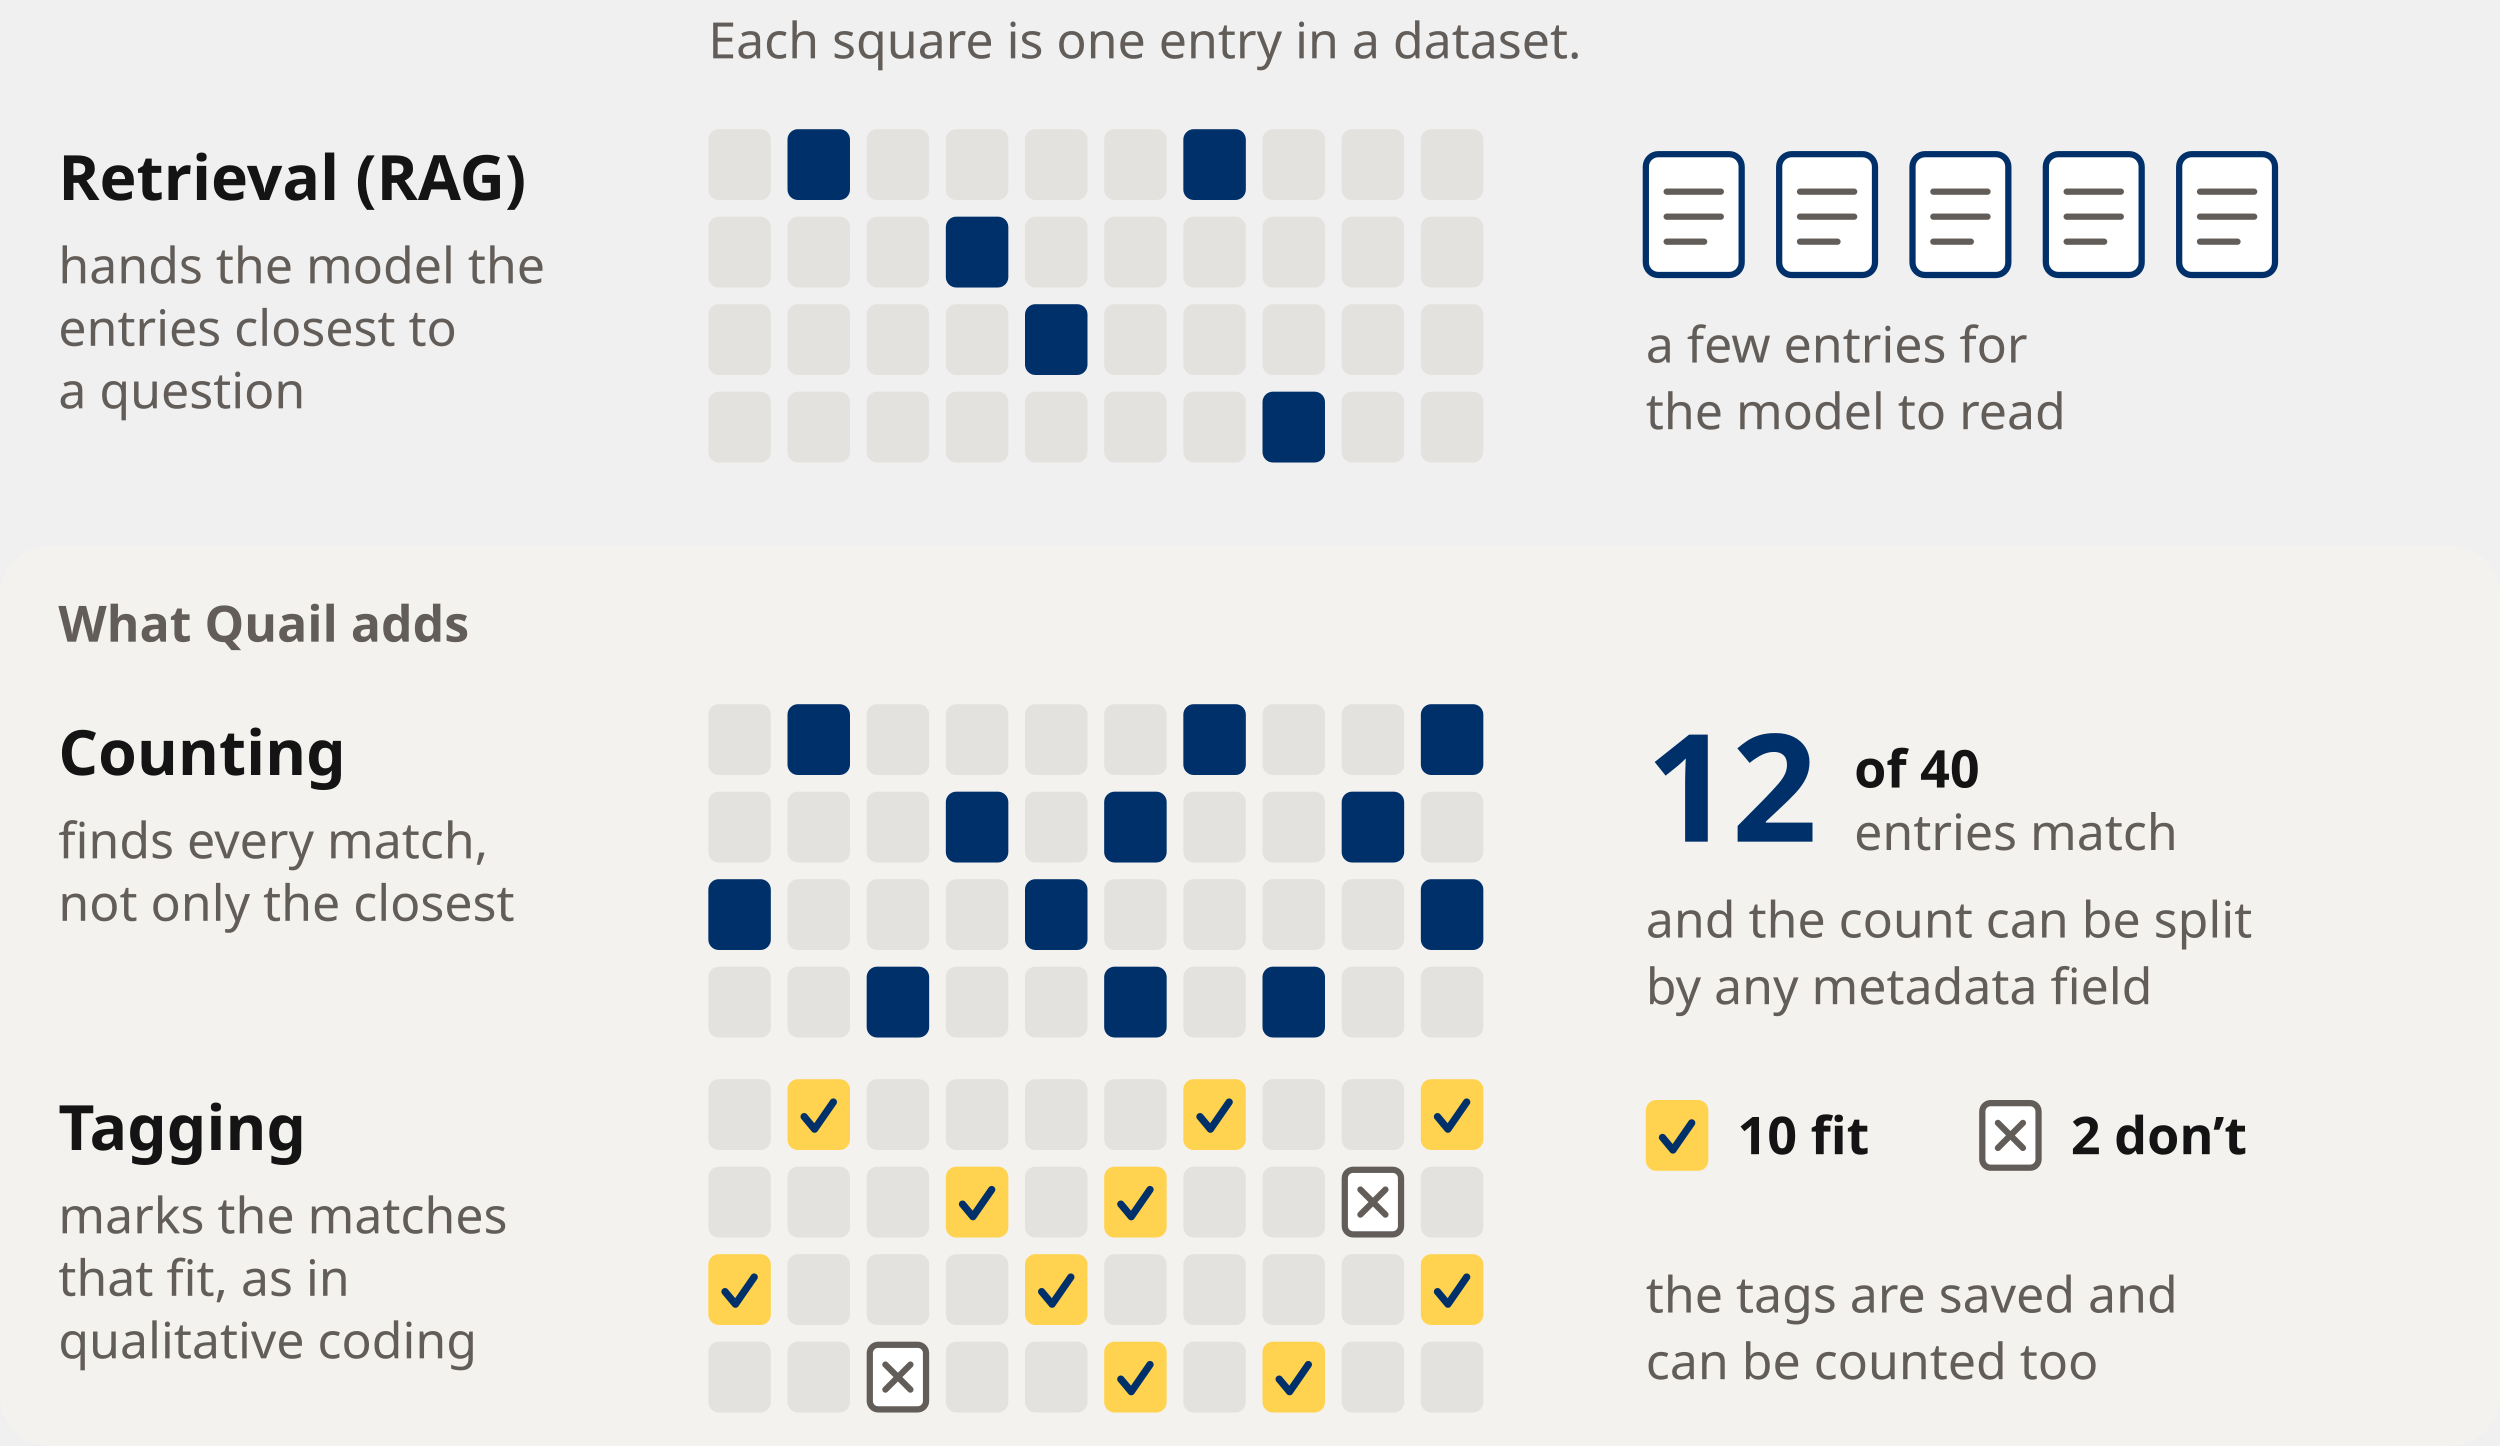
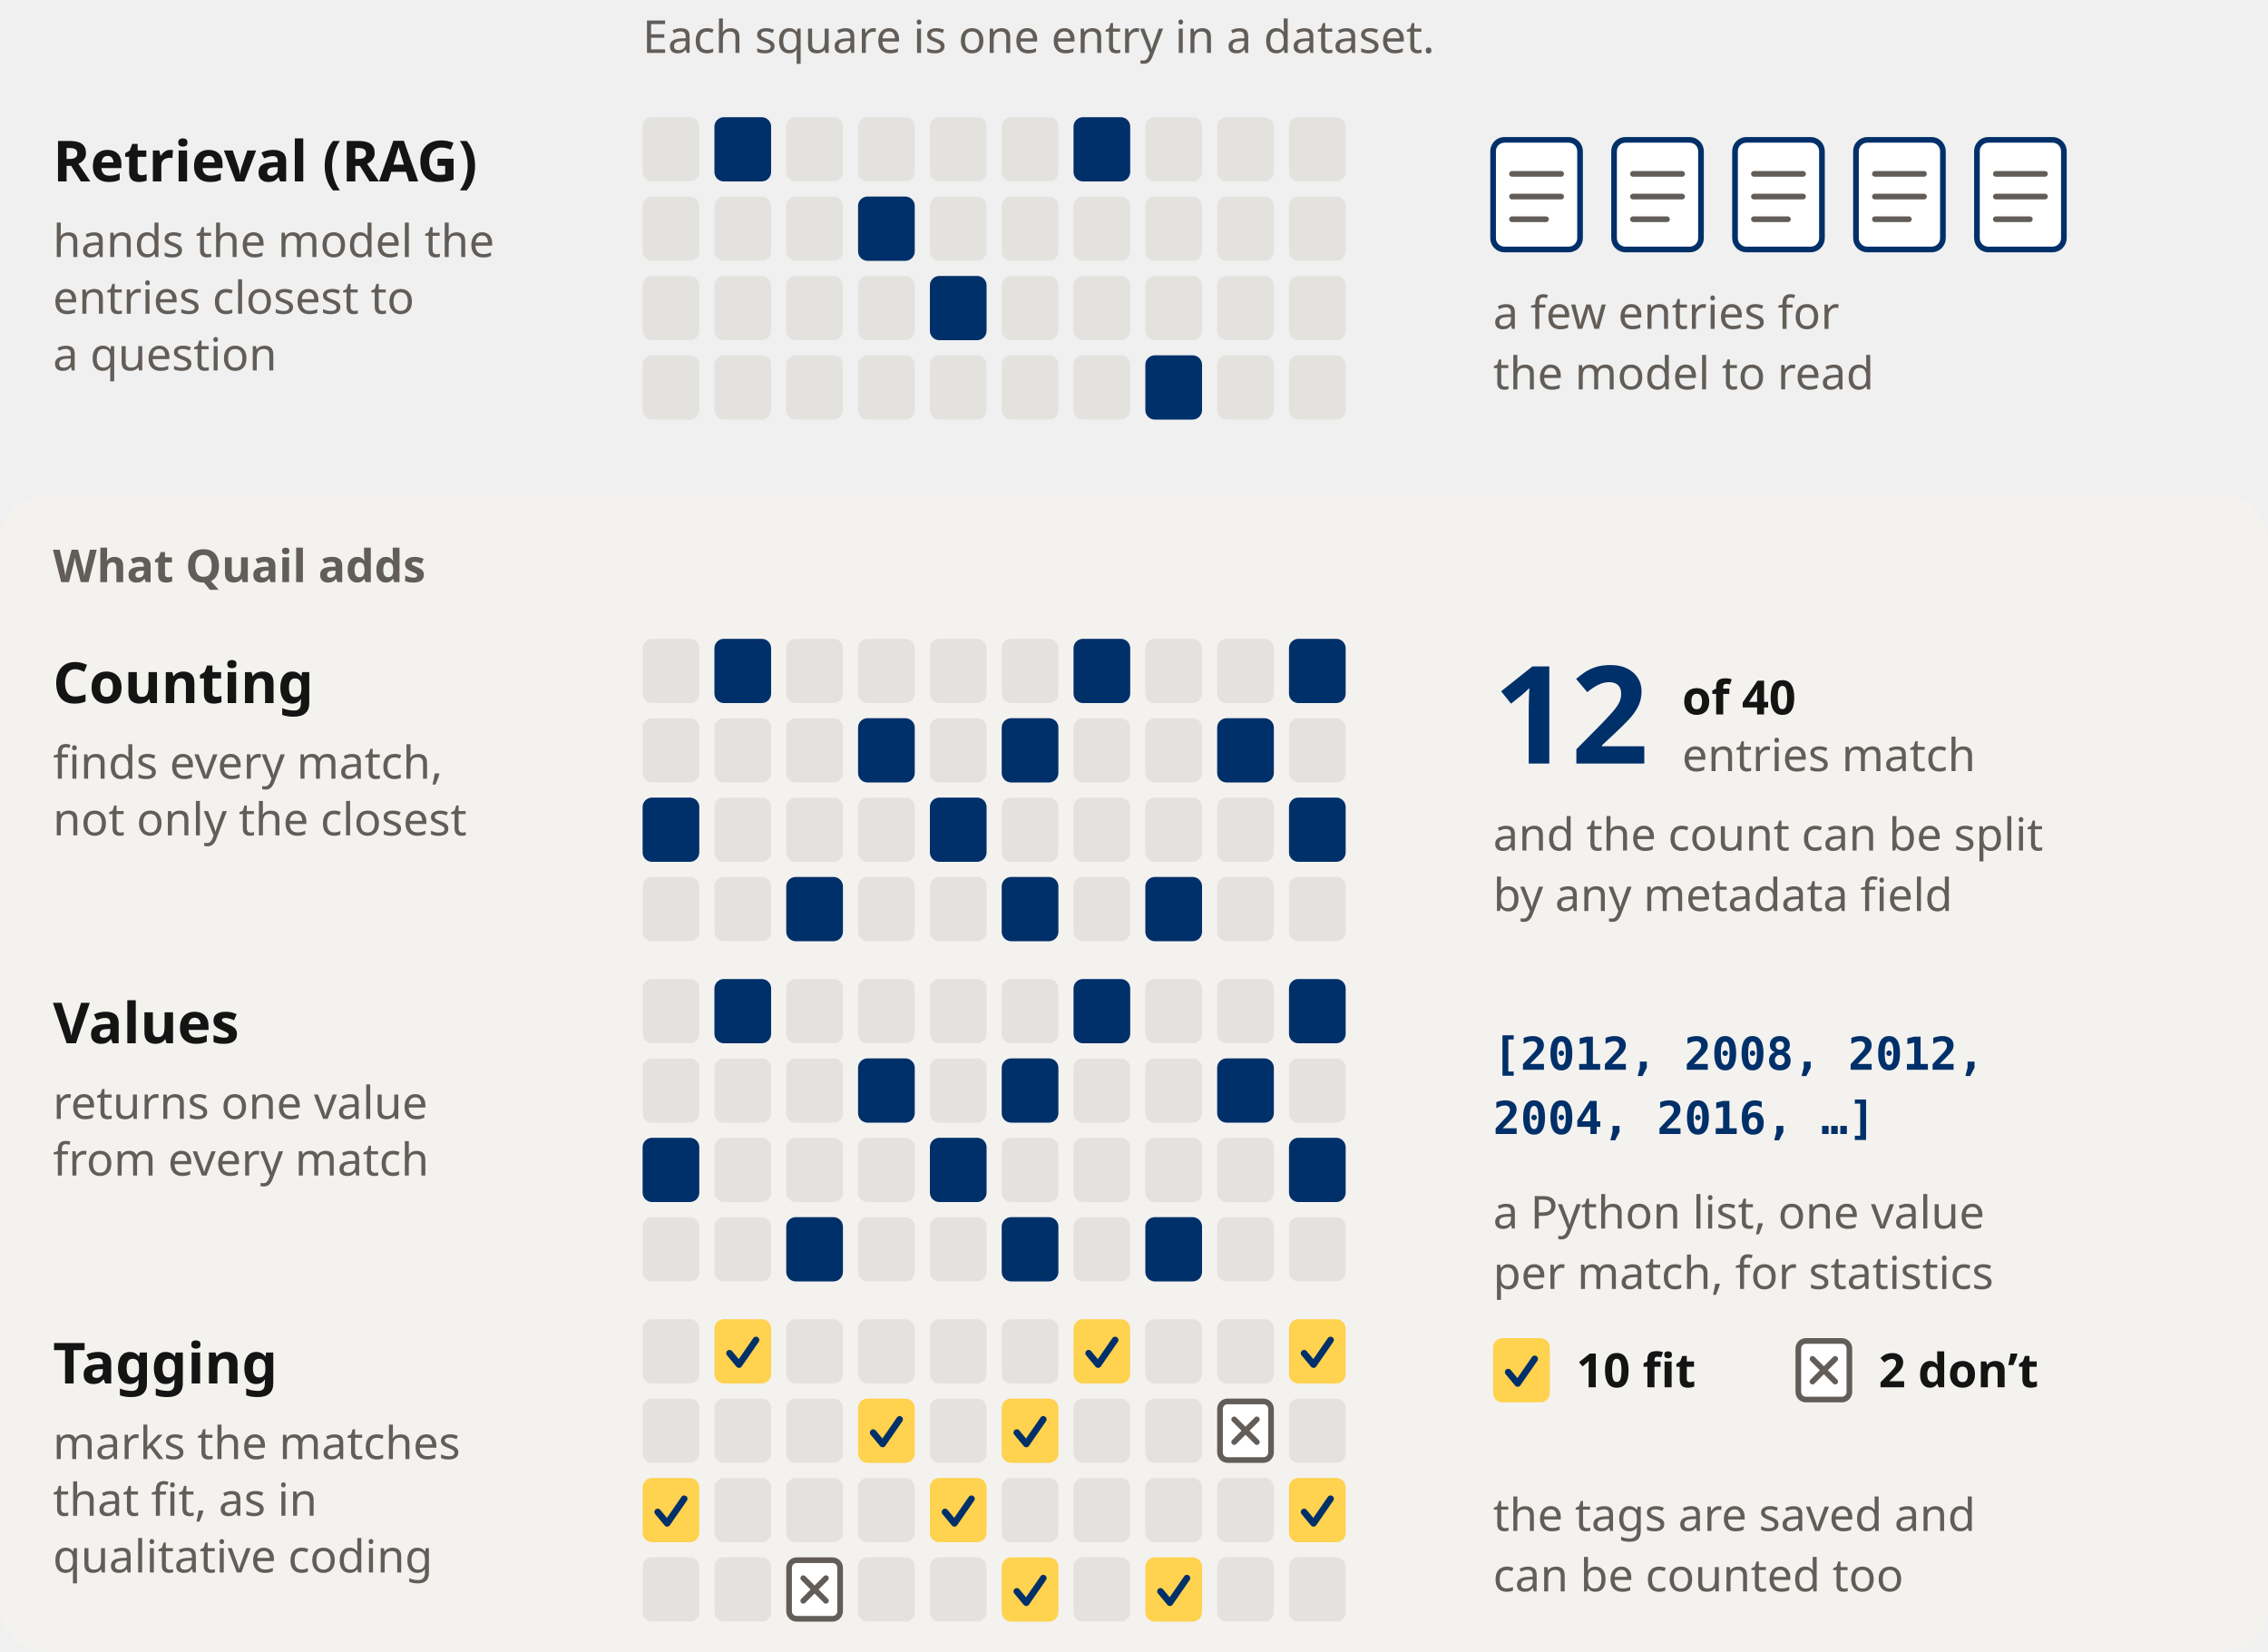
- <svg xmlns="http://www.w3.org/2000/svg" viewBox="0 0 1200 694" width="1200" height="694">
+ <svg xmlns="http://www.w3.org/2000/svg" viewBox="0 0 1200 874" width="1200" height="874">
  <style>
    text { font-family: 'Source Sans 3', sans-serif; fill: #141414; }
    .h { font-size: 30px; font-weight: 700; }
    .b { font-size: 25px; }
    .s { font-size: 24px; fill: #625D58; }
    .cap { font-size: 24px; font-weight: 700; fill: #625D58; }
    .m { font-family: 'Source Code Pro', monospace; font-size: 24px; font-weight: 500; font-variant-ligatures: none; }
    .ln { fill: none; stroke: #141414; stroke-width: 4; stroke-linecap: butt; stroke-linejoin: round; }
  </style>
  <defs>
    <marker id="a" viewBox="0 0 10 10" refX="7.5" refY="5" markerWidth="4.5" markerHeight="4.5" orient="auto-start-reverse">
      <path d="M0,0 L10,5 L0,10 z" fill="#141414" />
    </marker>
  </defs>
  <text class="s" x="340" y="28">Each square is one entry in a dataset.</text>
  <text class="h" x="28" y="96" style="font-size:30px">Retrieval (RAG)</text>
  <text class="s" x="28" y="136">hands the model the</text>
  <text class="s" x="28" y="166">entries closest to</text>
  <text class="s" x="28" y="196">a question</text>
  <rect x="340" y="62" width="30" height="34" rx="5" fill="#E4E2DE" />
  <rect x="378" y="62" width="30" height="34" rx="5" fill="#003069" />
  <rect x="416" y="62" width="30" height="34" rx="5" fill="#E4E2DE" />
  <rect x="454" y="62" width="30" height="34" rx="5" fill="#E4E2DE" />
  <rect x="492" y="62" width="30" height="34" rx="5" fill="#E4E2DE" />
  <rect x="530" y="62" width="30" height="34" rx="5" fill="#E4E2DE" />
  <rect x="568" y="62" width="30" height="34" rx="5" fill="#003069" />
  <rect x="606" y="62" width="30" height="34" rx="5" fill="#E4E2DE" />
  <rect x="644" y="62" width="30" height="34" rx="5" fill="#E4E2DE" />
  <rect x="682" y="62" width="30" height="34" rx="5" fill="#E4E2DE" />
  <rect x="340" y="104" width="30" height="34" rx="5" fill="#E4E2DE" />
  <rect x="378" y="104" width="30" height="34" rx="5" fill="#E4E2DE" />
  <rect x="416" y="104" width="30" height="34" rx="5" fill="#E4E2DE" />
  <rect x="454" y="104" width="30" height="34" rx="5" fill="#003069" />
  <rect x="492" y="104" width="30" height="34" rx="5" fill="#E4E2DE" />
  <rect x="530" y="104" width="30" height="34" rx="5" fill="#E4E2DE" />
  <rect x="568" y="104" width="30" height="34" rx="5" fill="#E4E2DE" />
  <rect x="606" y="104" width="30" height="34" rx="5" fill="#E4E2DE" />
  <rect x="644" y="104" width="30" height="34" rx="5" fill="#E4E2DE" />
  <rect x="682" y="104" width="30" height="34" rx="5" fill="#E4E2DE" />
  <rect x="340" y="146" width="30" height="34" rx="5" fill="#E4E2DE" />
  <rect x="378" y="146" width="30" height="34" rx="5" fill="#E4E2DE" />
  <rect x="416" y="146" width="30" height="34" rx="5" fill="#E4E2DE" />
  <rect x="454" y="146" width="30" height="34" rx="5" fill="#E4E2DE" />
  <rect x="492" y="146" width="30" height="34" rx="5" fill="#003069" />
  <rect x="530" y="146" width="30" height="34" rx="5" fill="#E4E2DE" />
  <rect x="568" y="146" width="30" height="34" rx="5" fill="#E4E2DE" />
  <rect x="606" y="146" width="30" height="34" rx="5" fill="#E4E2DE" />
  <rect x="644" y="146" width="30" height="34" rx="5" fill="#E4E2DE" />
  <rect x="682" y="146" width="30" height="34" rx="5" fill="#E4E2DE" />
  <rect x="340" y="188" width="30" height="34" rx="5" fill="#E4E2DE" />
  <rect x="378" y="188" width="30" height="34" rx="5" fill="#E4E2DE" />
  <rect x="416" y="188" width="30" height="34" rx="5" fill="#E4E2DE" />
  <rect x="454" y="188" width="30" height="34" rx="5" fill="#E4E2DE" />
  <rect x="492" y="188" width="30" height="34" rx="5" fill="#E4E2DE" />
  <rect x="530" y="188" width="30" height="34" rx="5" fill="#E4E2DE" />
  <rect x="568" y="188" width="30" height="34" rx="5" fill="#E4E2DE" />
  <rect x="606" y="188" width="30" height="34" rx="5" fill="#003069" />
  <rect x="644" y="188" width="30" height="34" rx="5" fill="#E4E2DE" />
  <rect x="682" y="188" width="30" height="34" rx="5" fill="#E4E2DE" />
  <rect x="790" y="74" width="46" height="58" rx="6" fill="#fff" stroke="#003069" stroke-width="3" />
  <path d="M800,92 H826" fill="none" stroke="#625D58" stroke-width="3" stroke-linecap="round" />
  <path d="M800,104 H826" fill="none" stroke="#625D58" stroke-width="3" stroke-linecap="round" />
  <path d="M800,116 H818" fill="none" stroke="#625D58" stroke-width="3" stroke-linecap="round" />
  <rect x="854" y="74" width="46" height="58" rx="6" fill="#fff" stroke="#003069" stroke-width="3" />
  <path d="M864,92 H890" fill="none" stroke="#625D58" stroke-width="3" stroke-linecap="round" />
  <path d="M864,104 H890" fill="none" stroke="#625D58" stroke-width="3" stroke-linecap="round" />
  <path d="M864,116 H882" fill="none" stroke="#625D58" stroke-width="3" stroke-linecap="round" />
  <rect x="918" y="74" width="46" height="58" rx="6" fill="#fff" stroke="#003069" stroke-width="3" />
  <path d="M928,92 H954" fill="none" stroke="#625D58" stroke-width="3" stroke-linecap="round" />
  <path d="M928,104 H954" fill="none" stroke="#625D58" stroke-width="3" stroke-linecap="round" />
  <path d="M928,116 H946" fill="none" stroke="#625D58" stroke-width="3" stroke-linecap="round" />
  <rect x="982" y="74" width="46" height="58" rx="6" fill="#fff" stroke="#003069" stroke-width="3" />
  <path d="M992,92 H1018" fill="none" stroke="#625D58" stroke-width="3" stroke-linecap="round" />
  <path d="M992,104 H1018" fill="none" stroke="#625D58" stroke-width="3" stroke-linecap="round" />
  <path d="M992,116 H1010" fill="none" stroke="#625D58" stroke-width="3" stroke-linecap="round" />
  <rect x="1046" y="74" width="46" height="58" rx="6" fill="#fff" stroke="#003069" stroke-width="3" />
  <path d="M1056,92 H1082" fill="none" stroke="#625D58" stroke-width="3" stroke-linecap="round" />
  <path d="M1056,104 H1082" fill="none" stroke="#625D58" stroke-width="3" stroke-linecap="round" />
  <path d="M1056,116 H1074" fill="none" stroke="#625D58" stroke-width="3" stroke-linecap="round" />
  <text class="s" x="790" y="174">a few entries for</text>
  <text class="s" x="790" y="206">the model to read</text>
-   <rect x="0" y="262" width="1200" height="432" rx="24" fill="#F4F2EF" />
+   <rect x="0" y="262" width="1200" height="612" rx="24" fill="#F4F2EF" />
  <text class="cap" x="28" y="308">What Quail adds</text>
  <text class="h" x="28" y="372" style="font-size:30px">Counting</text>
  <text class="s" x="28" y="412">finds every match,</text>
  <text class="s" x="28" y="442">not only the closest</text>
  <rect x="340" y="338" width="30" height="34" rx="5" fill="#E4E2DE" />
  <rect x="378" y="338" width="30" height="34" rx="5" fill="#003069" />
  <rect x="416" y="338" width="30" height="34" rx="5" fill="#E4E2DE" />
  <rect x="454" y="338" width="30" height="34" rx="5" fill="#E4E2DE" />
  <rect x="492" y="338" width="30" height="34" rx="5" fill="#E4E2DE" />
  <rect x="530" y="338" width="30" height="34" rx="5" fill="#E4E2DE" />
  <rect x="568" y="338" width="30" height="34" rx="5" fill="#003069" />
  <rect x="606" y="338" width="30" height="34" rx="5" fill="#E4E2DE" />
  <rect x="644" y="338" width="30" height="34" rx="5" fill="#E4E2DE" />
  <rect x="682" y="338" width="30" height="34" rx="5" fill="#003069" />
  <rect x="340" y="380" width="30" height="34" rx="5" fill="#E4E2DE" />
  <rect x="378" y="380" width="30" height="34" rx="5" fill="#E4E2DE" />
  <rect x="416" y="380" width="30" height="34" rx="5" fill="#E4E2DE" />
  <rect x="454" y="380" width="30" height="34" rx="5" fill="#003069" />
  <rect x="492" y="380" width="30" height="34" rx="5" fill="#E4E2DE" />
  <rect x="530" y="380" width="30" height="34" rx="5" fill="#003069" />
  <rect x="568" y="380" width="30" height="34" rx="5" fill="#E4E2DE" />
  <rect x="606" y="380" width="30" height="34" rx="5" fill="#E4E2DE" />
  <rect x="644" y="380" width="30" height="34" rx="5" fill="#003069" />
  <rect x="682" y="380" width="30" height="34" rx="5" fill="#E4E2DE" />
  <rect x="340" y="422" width="30" height="34" rx="5" fill="#003069" />
  <rect x="378" y="422" width="30" height="34" rx="5" fill="#E4E2DE" />
  <rect x="416" y="422" width="30" height="34" rx="5" fill="#E4E2DE" />
  <rect x="454" y="422" width="30" height="34" rx="5" fill="#E4E2DE" />
  <rect x="492" y="422" width="30" height="34" rx="5" fill="#003069" />
  <rect x="530" y="422" width="30" height="34" rx="5" fill="#E4E2DE" />
  <rect x="568" y="422" width="30" height="34" rx="5" fill="#E4E2DE" />
  <rect x="606" y="422" width="30" height="34" rx="5" fill="#E4E2DE" />
  <rect x="644" y="422" width="30" height="34" rx="5" fill="#E4E2DE" />
  <rect x="682" y="422" width="30" height="34" rx="5" fill="#003069" />
  <rect x="340" y="464" width="30" height="34" rx="5" fill="#E4E2DE" />
  <rect x="378" y="464" width="30" height="34" rx="5" fill="#E4E2DE" />
  <rect x="416" y="464" width="30" height="34" rx="5" fill="#003069" />
  <rect x="454" y="464" width="30" height="34" rx="5" fill="#E4E2DE" />
  <rect x="492" y="464" width="30" height="34" rx="5" fill="#E4E2DE" />
  <rect x="530" y="464" width="30" height="34" rx="5" fill="#003069" />
  <rect x="568" y="464" width="30" height="34" rx="5" fill="#E4E2DE" />
  <rect x="606" y="464" width="30" height="34" rx="5" fill="#003069" />
  <rect x="644" y="464" width="30" height="34" rx="5" fill="#E4E2DE" />
  <rect x="682" y="464" width="30" height="34" rx="5" fill="#E4E2DE" />
  <text class="h" x="790" y="404" style="font-size:72px;fill:#003069">12</text>
  <text class="b" x="890" y="378" style="font-weight:700">of 40</text>
  <text class="s" x="890" y="408">entries match</text>
  <text class="s" x="790" y="450">and the count can be split</text>
  <text class="s" x="790" y="482">by any metadata field</text>
-   <text class="h" x="28" y="552" style="font-size:30px">Tagging</text>
-   <text class="s" x="28" y="592">marks the matches</text>
-   <text class="s" x="28" y="622">that fit, as in</text>
-   <text class="s" x="28" y="652">qualitative coding</text>
+   <text class="h" x="28" y="552" style="font-size:30px">Values</text>
+   <text class="s" x="28" y="592">returns one value</text>
+   <text class="s" x="28" y="622">from every match</text>
  <rect x="340" y="518" width="30" height="34" rx="5" fill="#E4E2DE" />
-   <rect x="378" y="518" width="30" height="34" rx="5" fill="#FFD24F" />
-   <path d="M386,536 L391,542 L400,529" fill="none" stroke="#003069" stroke-width="3.5" stroke-linecap="round" stroke-linejoin="round" />
+   <rect x="378" y="518" width="30" height="34" rx="5" fill="#003069" />
  <rect x="416" y="518" width="30" height="34" rx="5" fill="#E4E2DE" />
  <rect x="454" y="518" width="30" height="34" rx="5" fill="#E4E2DE" />
  <rect x="492" y="518" width="30" height="34" rx="5" fill="#E4E2DE" />
  <rect x="530" y="518" width="30" height="34" rx="5" fill="#E4E2DE" />
-   <rect x="568" y="518" width="30" height="34" rx="5" fill="#FFD24F" />
-   <path d="M576,536 L581,542 L590,529" fill="none" stroke="#003069" stroke-width="3.5" stroke-linecap="round" stroke-linejoin="round" />
+   <rect x="568" y="518" width="30" height="34" rx="5" fill="#003069" />
  <rect x="606" y="518" width="30" height="34" rx="5" fill="#E4E2DE" />
  <rect x="644" y="518" width="30" height="34" rx="5" fill="#E4E2DE" />
-   <rect x="682" y="518" width="30" height="34" rx="5" fill="#FFD24F" />
-   <path d="M690,536 L695,542 L704,529" fill="none" stroke="#003069" stroke-width="3.5" stroke-linecap="round" stroke-linejoin="round" />
+   <rect x="682" y="518" width="30" height="34" rx="5" fill="#003069" />
  <rect x="340" y="560" width="30" height="34" rx="5" fill="#E4E2DE" />
  <rect x="378" y="560" width="30" height="34" rx="5" fill="#E4E2DE" />
  <rect x="416" y="560" width="30" height="34" rx="5" fill="#E4E2DE" />
-   <rect x="454" y="560" width="30" height="34" rx="5" fill="#FFD24F" />
-   <path d="M462,578 L467,584 L476,571" fill="none" stroke="#003069" stroke-width="3.5" stroke-linecap="round" stroke-linejoin="round" />
+   <rect x="454" y="560" width="30" height="34" rx="5" fill="#003069" />
  <rect x="492" y="560" width="30" height="34" rx="5" fill="#E4E2DE" />
-   <rect x="530" y="560" width="30" height="34" rx="5" fill="#FFD24F" />
-   <path d="M538,578 L543,584 L552,571" fill="none" stroke="#003069" stroke-width="3.5" stroke-linecap="round" stroke-linejoin="round" />
+   <rect x="530" y="560" width="30" height="34" rx="5" fill="#003069" />
  <rect x="568" y="560" width="30" height="34" rx="5" fill="#E4E2DE" />
  <rect x="606" y="560" width="30" height="34" rx="5" fill="#E4E2DE" />
-   <rect x="645.5" y="561.5" width="27" height="31" rx="4" fill="#fff" stroke="#625D58" stroke-width="3" />
-   <path d="M653,571 L665,583 M665,571 L653,583" stroke="#625D58" stroke-width="3" stroke-linecap="round" />
+   <rect x="644" y="560" width="30" height="34" rx="5" fill="#003069" />
  <rect x="682" y="560" width="30" height="34" rx="5" fill="#E4E2DE" />
-   <rect x="340" y="602" width="30" height="34" rx="5" fill="#FFD24F" />
-   <path d="M348,620 L353,626 L362,613" fill="none" stroke="#003069" stroke-width="3.5" stroke-linecap="round" stroke-linejoin="round" />
+   <rect x="340" y="602" width="30" height="34" rx="5" fill="#003069" />
  <rect x="378" y="602" width="30" height="34" rx="5" fill="#E4E2DE" />
  <rect x="416" y="602" width="30" height="34" rx="5" fill="#E4E2DE" />
  <rect x="454" y="602" width="30" height="34" rx="5" fill="#E4E2DE" />
-   <rect x="492" y="602" width="30" height="34" rx="5" fill="#FFD24F" />
-   <path d="M500,620 L505,626 L514,613" fill="none" stroke="#003069" stroke-width="3.5" stroke-linecap="round" stroke-linejoin="round" />
+   <rect x="492" y="602" width="30" height="34" rx="5" fill="#003069" />
  <rect x="530" y="602" width="30" height="34" rx="5" fill="#E4E2DE" />
  <rect x="568" y="602" width="30" height="34" rx="5" fill="#E4E2DE" />
  <rect x="606" y="602" width="30" height="34" rx="5" fill="#E4E2DE" />
  <rect x="644" y="602" width="30" height="34" rx="5" fill="#E4E2DE" />
-   <rect x="682" y="602" width="30" height="34" rx="5" fill="#FFD24F" />
-   <path d="M690,620 L695,626 L704,613" fill="none" stroke="#003069" stroke-width="3.5" stroke-linecap="round" stroke-linejoin="round" />
+   <rect x="682" y="602" width="30" height="34" rx="5" fill="#003069" />
  <rect x="340" y="644" width="30" height="34" rx="5" fill="#E4E2DE" />
  <rect x="378" y="644" width="30" height="34" rx="5" fill="#E4E2DE" />
-   <rect x="417.5" y="645.5" width="27" height="31" rx="4" fill="#fff" stroke="#625D58" stroke-width="3" />
-   <path d="M425,655 L437,667 M437,655 L425,667" stroke="#625D58" stroke-width="3" stroke-linecap="round" />
+   <rect x="416" y="644" width="30" height="34" rx="5" fill="#003069" />
  <rect x="454" y="644" width="30" height="34" rx="5" fill="#E4E2DE" />
  <rect x="492" y="644" width="30" height="34" rx="5" fill="#E4E2DE" />
-   <rect x="530" y="644" width="30" height="34" rx="5" fill="#FFD24F" />
-   <path d="M538,662 L543,668 L552,655" fill="none" stroke="#003069" stroke-width="3.5" stroke-linecap="round" stroke-linejoin="round" />
+   <rect x="530" y="644" width="30" height="34" rx="5" fill="#003069" />
  <rect x="568" y="644" width="30" height="34" rx="5" fill="#E4E2DE" />
-   <rect x="606" y="644" width="30" height="34" rx="5" fill="#FFD24F" />
-   <path d="M614,662 L619,668 L628,655" fill="none" stroke="#003069" stroke-width="3.5" stroke-linecap="round" stroke-linejoin="round" />
+   <rect x="606" y="644" width="30" height="34" rx="5" fill="#003069" />
  <rect x="644" y="644" width="30" height="34" rx="5" fill="#E4E2DE" />
  <rect x="682" y="644" width="30" height="34" rx="5" fill="#E4E2DE" />
-   <rect x="790" y="528" width="30" height="34" rx="5" fill="#FFD24F" />
-   <path d="M798,546 L803,552 L812,539" fill="none" stroke="#003069" stroke-width="3.5" stroke-linecap="round" stroke-linejoin="round" />
-   <text class="b" x="834" y="554" style="font-weight:700">10 fit</text>
-   <rect x="951.5" y="529.5" width="27" height="31" rx="4" fill="#fff" stroke="#625D58" stroke-width="3" />
-   <path d="M959,539 L971,551 M971,539 L959,551" stroke="#625D58" stroke-width="3" stroke-linecap="round" />
-   <text class="b" x="994" y="554" style="font-weight:700">2 don’t</text>
-   <text class="s" x="790" y="630">the tags are saved and</text>
-   <text class="s" x="790" y="662">can be counted too</text>
+   <text class="m" x="790" y="566" style="fill:#003069;font-weight:700">[2012, 2008, 2012,</text>
+   <text class="m" x="790" y="600" style="fill:#003069;font-weight:700"> 2004, 2016, …]</text>
+   <text class="s" x="790" y="650">a Python list, one value</text>
+   <text class="s" x="790" y="682">per match, for statistics</text>
+   <text class="h" x="28" y="732" style="font-size:30px">Tagging</text>
+   <text class="s" x="28" y="772">marks the matches</text>
+   <text class="s" x="28" y="802">that fit, as in</text>
+   <text class="s" x="28" y="832">qualitative coding</text>
+   <rect x="340" y="698" width="30" height="34" rx="5" fill="#E4E2DE" />
+   <rect x="378" y="698" width="30" height="34" rx="5" fill="#FFD24F" />
+   <path d="M386,716 L391,722 L400,709" fill="none" stroke="#003069" stroke-width="3.5" stroke-linecap="round" stroke-linejoin="round" />
+   <rect x="416" y="698" width="30" height="34" rx="5" fill="#E4E2DE" />
+   <rect x="454" y="698" width="30" height="34" rx="5" fill="#E4E2DE" />
+   <rect x="492" y="698" width="30" height="34" rx="5" fill="#E4E2DE" />
+   <rect x="530" y="698" width="30" height="34" rx="5" fill="#E4E2DE" />
+   <rect x="568" y="698" width="30" height="34" rx="5" fill="#FFD24F" />
+   <path d="M576,716 L581,722 L590,709" fill="none" stroke="#003069" stroke-width="3.5" stroke-linecap="round" stroke-linejoin="round" />
+   <rect x="606" y="698" width="30" height="34" rx="5" fill="#E4E2DE" />
+   <rect x="644" y="698" width="30" height="34" rx="5" fill="#E4E2DE" />
+   <rect x="682" y="698" width="30" height="34" rx="5" fill="#FFD24F" />
+   <path d="M690,716 L695,722 L704,709" fill="none" stroke="#003069" stroke-width="3.5" stroke-linecap="round" stroke-linejoin="round" />
+   <rect x="340" y="740" width="30" height="34" rx="5" fill="#E4E2DE" />
+   <rect x="378" y="740" width="30" height="34" rx="5" fill="#E4E2DE" />
+   <rect x="416" y="740" width="30" height="34" rx="5" fill="#E4E2DE" />
+   <rect x="454" y="740" width="30" height="34" rx="5" fill="#FFD24F" />
+   <path d="M462,758 L467,764 L476,751" fill="none" stroke="#003069" stroke-width="3.5" stroke-linecap="round" stroke-linejoin="round" />
+   <rect x="492" y="740" width="30" height="34" rx="5" fill="#E4E2DE" />
+   <rect x="530" y="740" width="30" height="34" rx="5" fill="#FFD24F" />
+   <path d="M538,758 L543,764 L552,751" fill="none" stroke="#003069" stroke-width="3.5" stroke-linecap="round" stroke-linejoin="round" />
+   <rect x="568" y="740" width="30" height="34" rx="5" fill="#E4E2DE" />
+   <rect x="606" y="740" width="30" height="34" rx="5" fill="#E4E2DE" />
+   <rect x="645.5" y="741.5" width="27" height="31" rx="4" fill="#fff" stroke="#625D58" stroke-width="3" />
+   <path d="M653,751 L665,763 M665,751 L653,763" stroke="#625D58" stroke-width="3" stroke-linecap="round" />
+   <rect x="682" y="740" width="30" height="34" rx="5" fill="#E4E2DE" />
+   <rect x="340" y="782" width="30" height="34" rx="5" fill="#FFD24F" />
+   <path d="M348,800 L353,806 L362,793" fill="none" stroke="#003069" stroke-width="3.5" stroke-linecap="round" stroke-linejoin="round" />
+   <rect x="378" y="782" width="30" height="34" rx="5" fill="#E4E2DE" />
+   <rect x="416" y="782" width="30" height="34" rx="5" fill="#E4E2DE" />
+   <rect x="454" y="782" width="30" height="34" rx="5" fill="#E4E2DE" />
+   <rect x="492" y="782" width="30" height="34" rx="5" fill="#FFD24F" />
+   <path d="M500,800 L505,806 L514,793" fill="none" stroke="#003069" stroke-width="3.5" stroke-linecap="round" stroke-linejoin="round" />
+   <rect x="530" y="782" width="30" height="34" rx="5" fill="#E4E2DE" />
+   <rect x="568" y="782" width="30" height="34" rx="5" fill="#E4E2DE" />
+   <rect x="606" y="782" width="30" height="34" rx="5" fill="#E4E2DE" />
+   <rect x="644" y="782" width="30" height="34" rx="5" fill="#E4E2DE" />
+   <rect x="682" y="782" width="30" height="34" rx="5" fill="#FFD24F" />
+   <path d="M690,800 L695,806 L704,793" fill="none" stroke="#003069" stroke-width="3.5" stroke-linecap="round" stroke-linejoin="round" />
+   <rect x="340" y="824" width="30" height="34" rx="5" fill="#E4E2DE" />
+   <rect x="378" y="824" width="30" height="34" rx="5" fill="#E4E2DE" />
+   <rect x="417.5" y="825.5" width="27" height="31" rx="4" fill="#fff" stroke="#625D58" stroke-width="3" />
+   <path d="M425,835 L437,847 M437,835 L425,847" stroke="#625D58" stroke-width="3" stroke-linecap="round" />
+   <rect x="454" y="824" width="30" height="34" rx="5" fill="#E4E2DE" />
+   <rect x="492" y="824" width="30" height="34" rx="5" fill="#E4E2DE" />
+   <rect x="530" y="824" width="30" height="34" rx="5" fill="#FFD24F" />
+   <path d="M538,842 L543,848 L552,835" fill="none" stroke="#003069" stroke-width="3.5" stroke-linecap="round" stroke-linejoin="round" />
+   <rect x="568" y="824" width="30" height="34" rx="5" fill="#E4E2DE" />
+   <rect x="606" y="824" width="30" height="34" rx="5" fill="#FFD24F" />
+   <path d="M614,842 L619,848 L628,835" fill="none" stroke="#003069" stroke-width="3.5" stroke-linecap="round" stroke-linejoin="round" />
+   <rect x="644" y="824" width="30" height="34" rx="5" fill="#E4E2DE" />
+   <rect x="682" y="824" width="30" height="34" rx="5" fill="#E4E2DE" />
+   <rect x="790" y="708" width="30" height="34" rx="5" fill="#FFD24F" />
+   <path d="M798,726 L803,732 L812,719" fill="none" stroke="#003069" stroke-width="3.5" stroke-linecap="round" stroke-linejoin="round" />
+   <text class="b" x="834" y="734" style="font-weight:700">10 fit</text>
+   <rect x="951.5" y="709.5" width="27" height="31" rx="4" fill="#fff" stroke="#625D58" stroke-width="3" />
+   <path d="M959,719 L971,731 M971,719 L959,731" stroke="#625D58" stroke-width="3" stroke-linecap="round" />
+   <text class="b" x="994" y="734" style="font-weight:700">2 don’t</text>
+   <text class="s" x="790" y="810">the tags are saved and</text>
+   <text class="s" x="790" y="842">can be counted too</text>
</svg>
